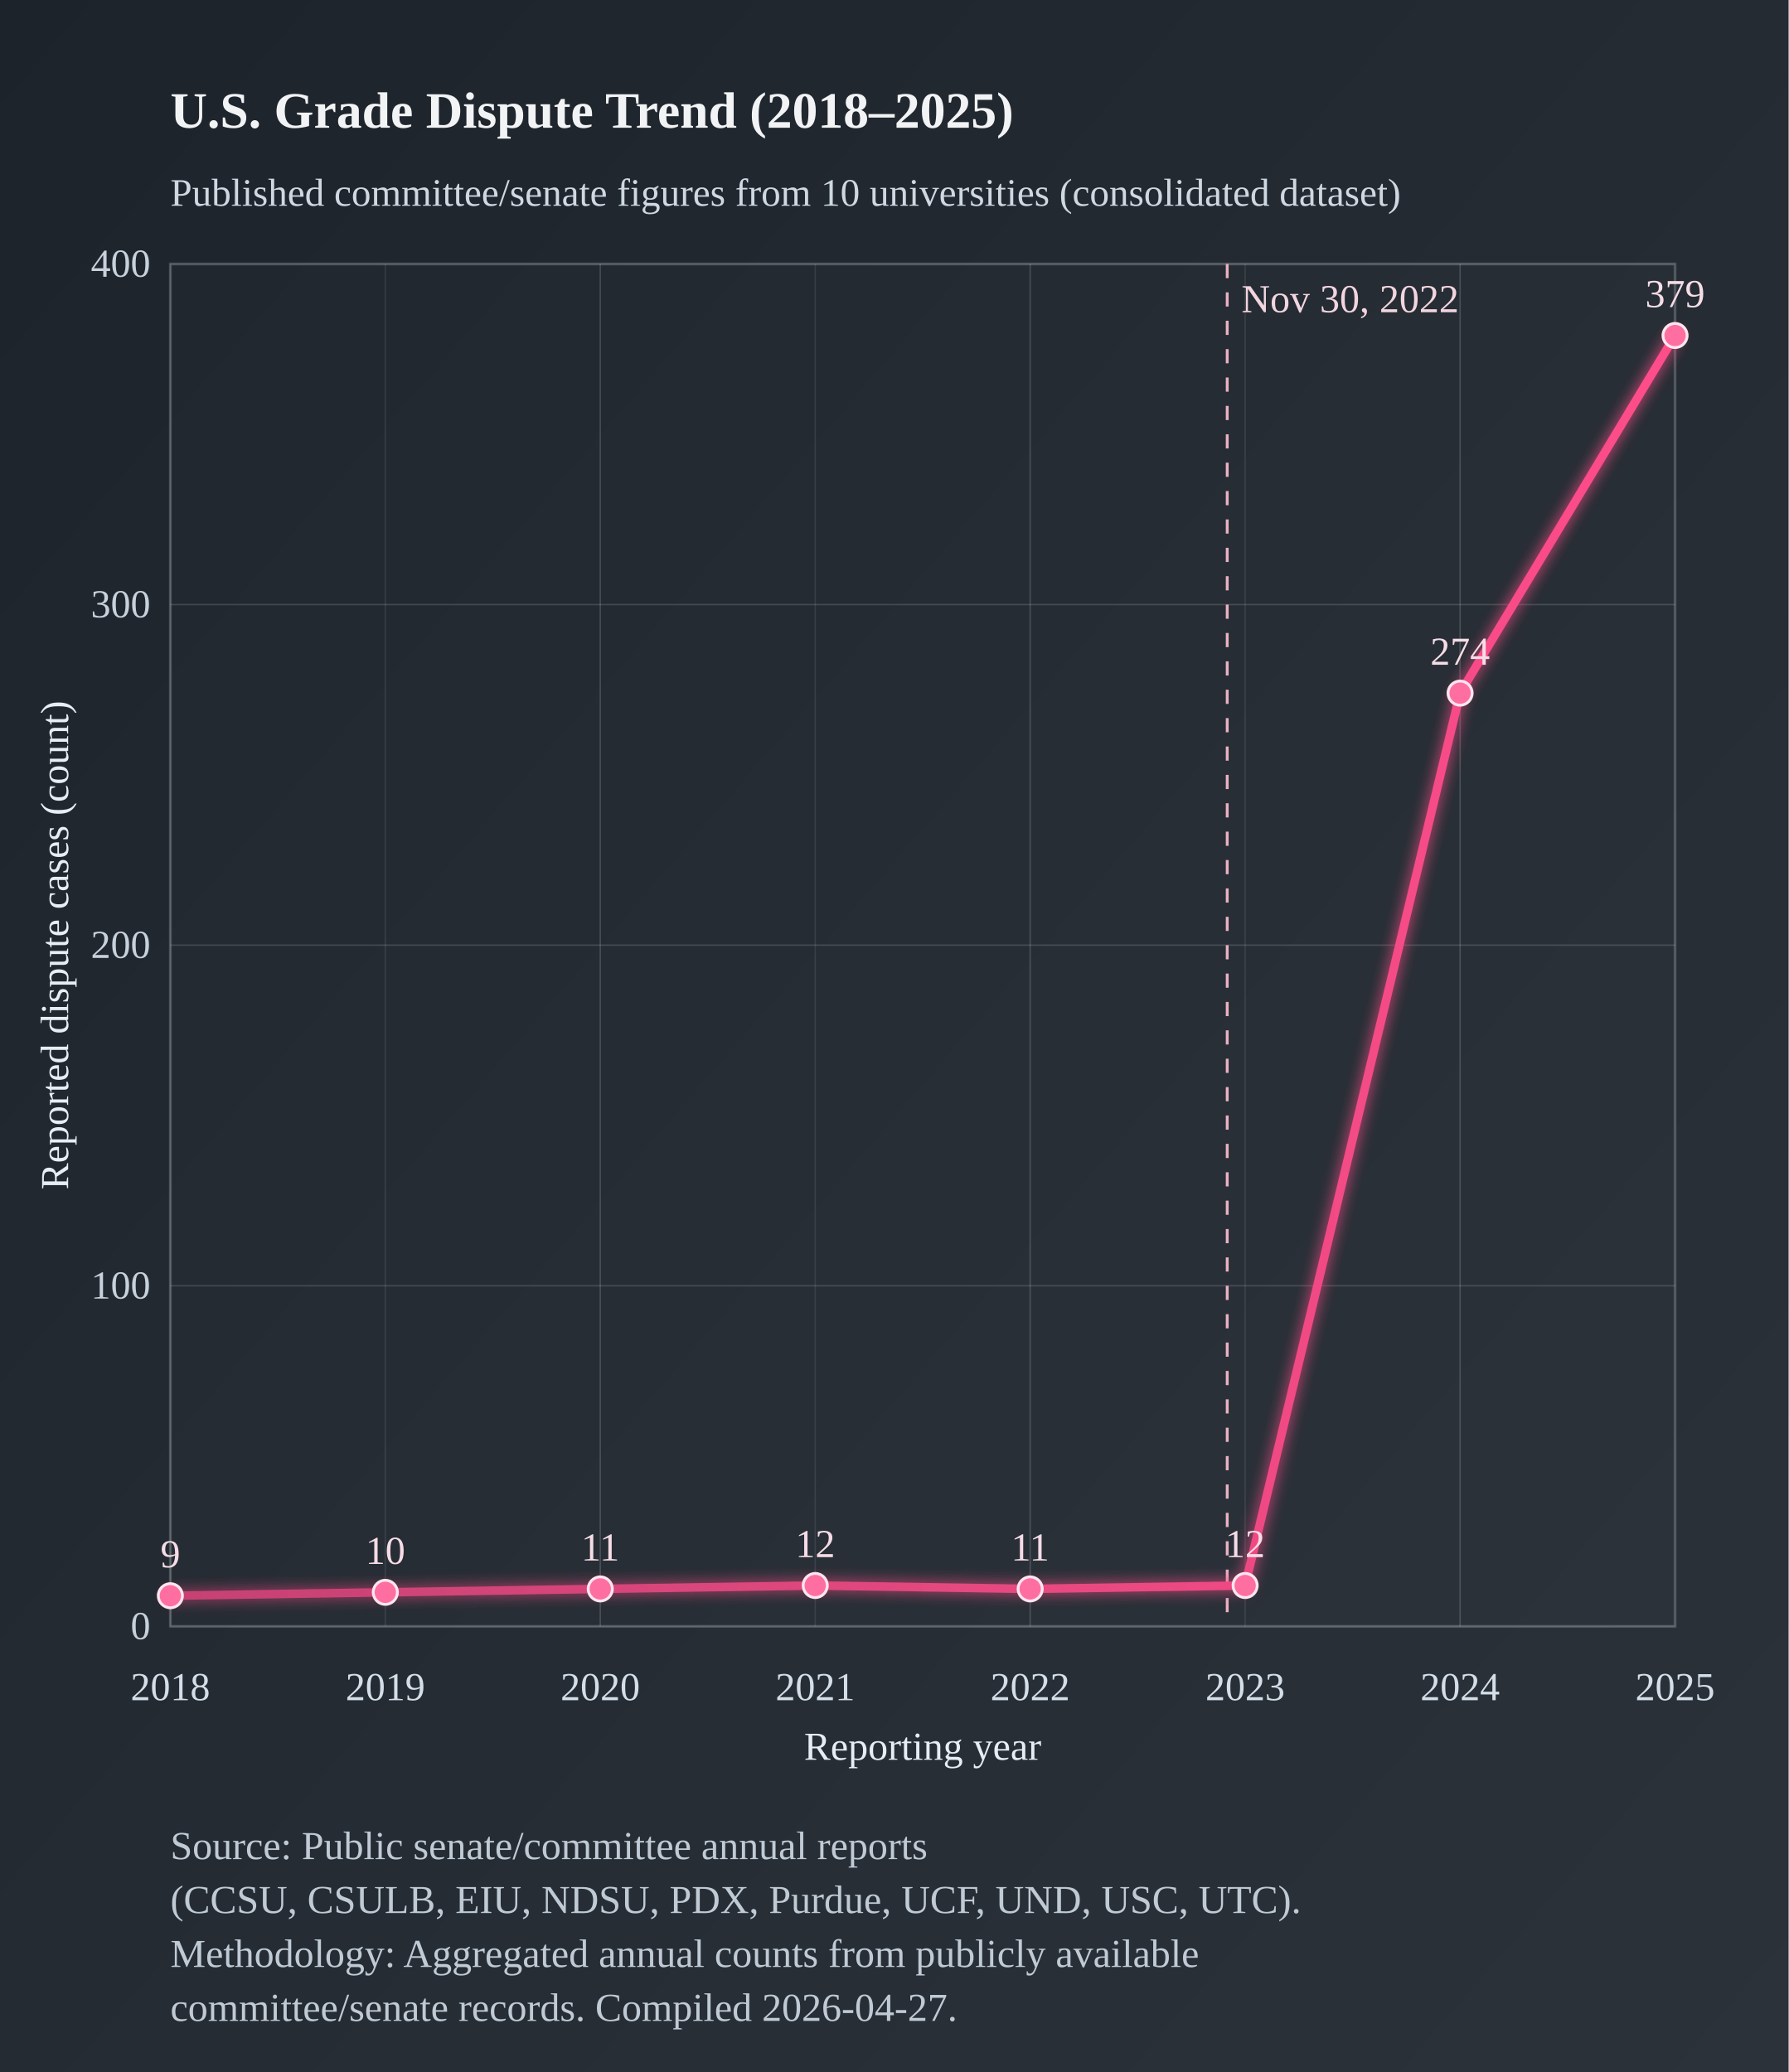
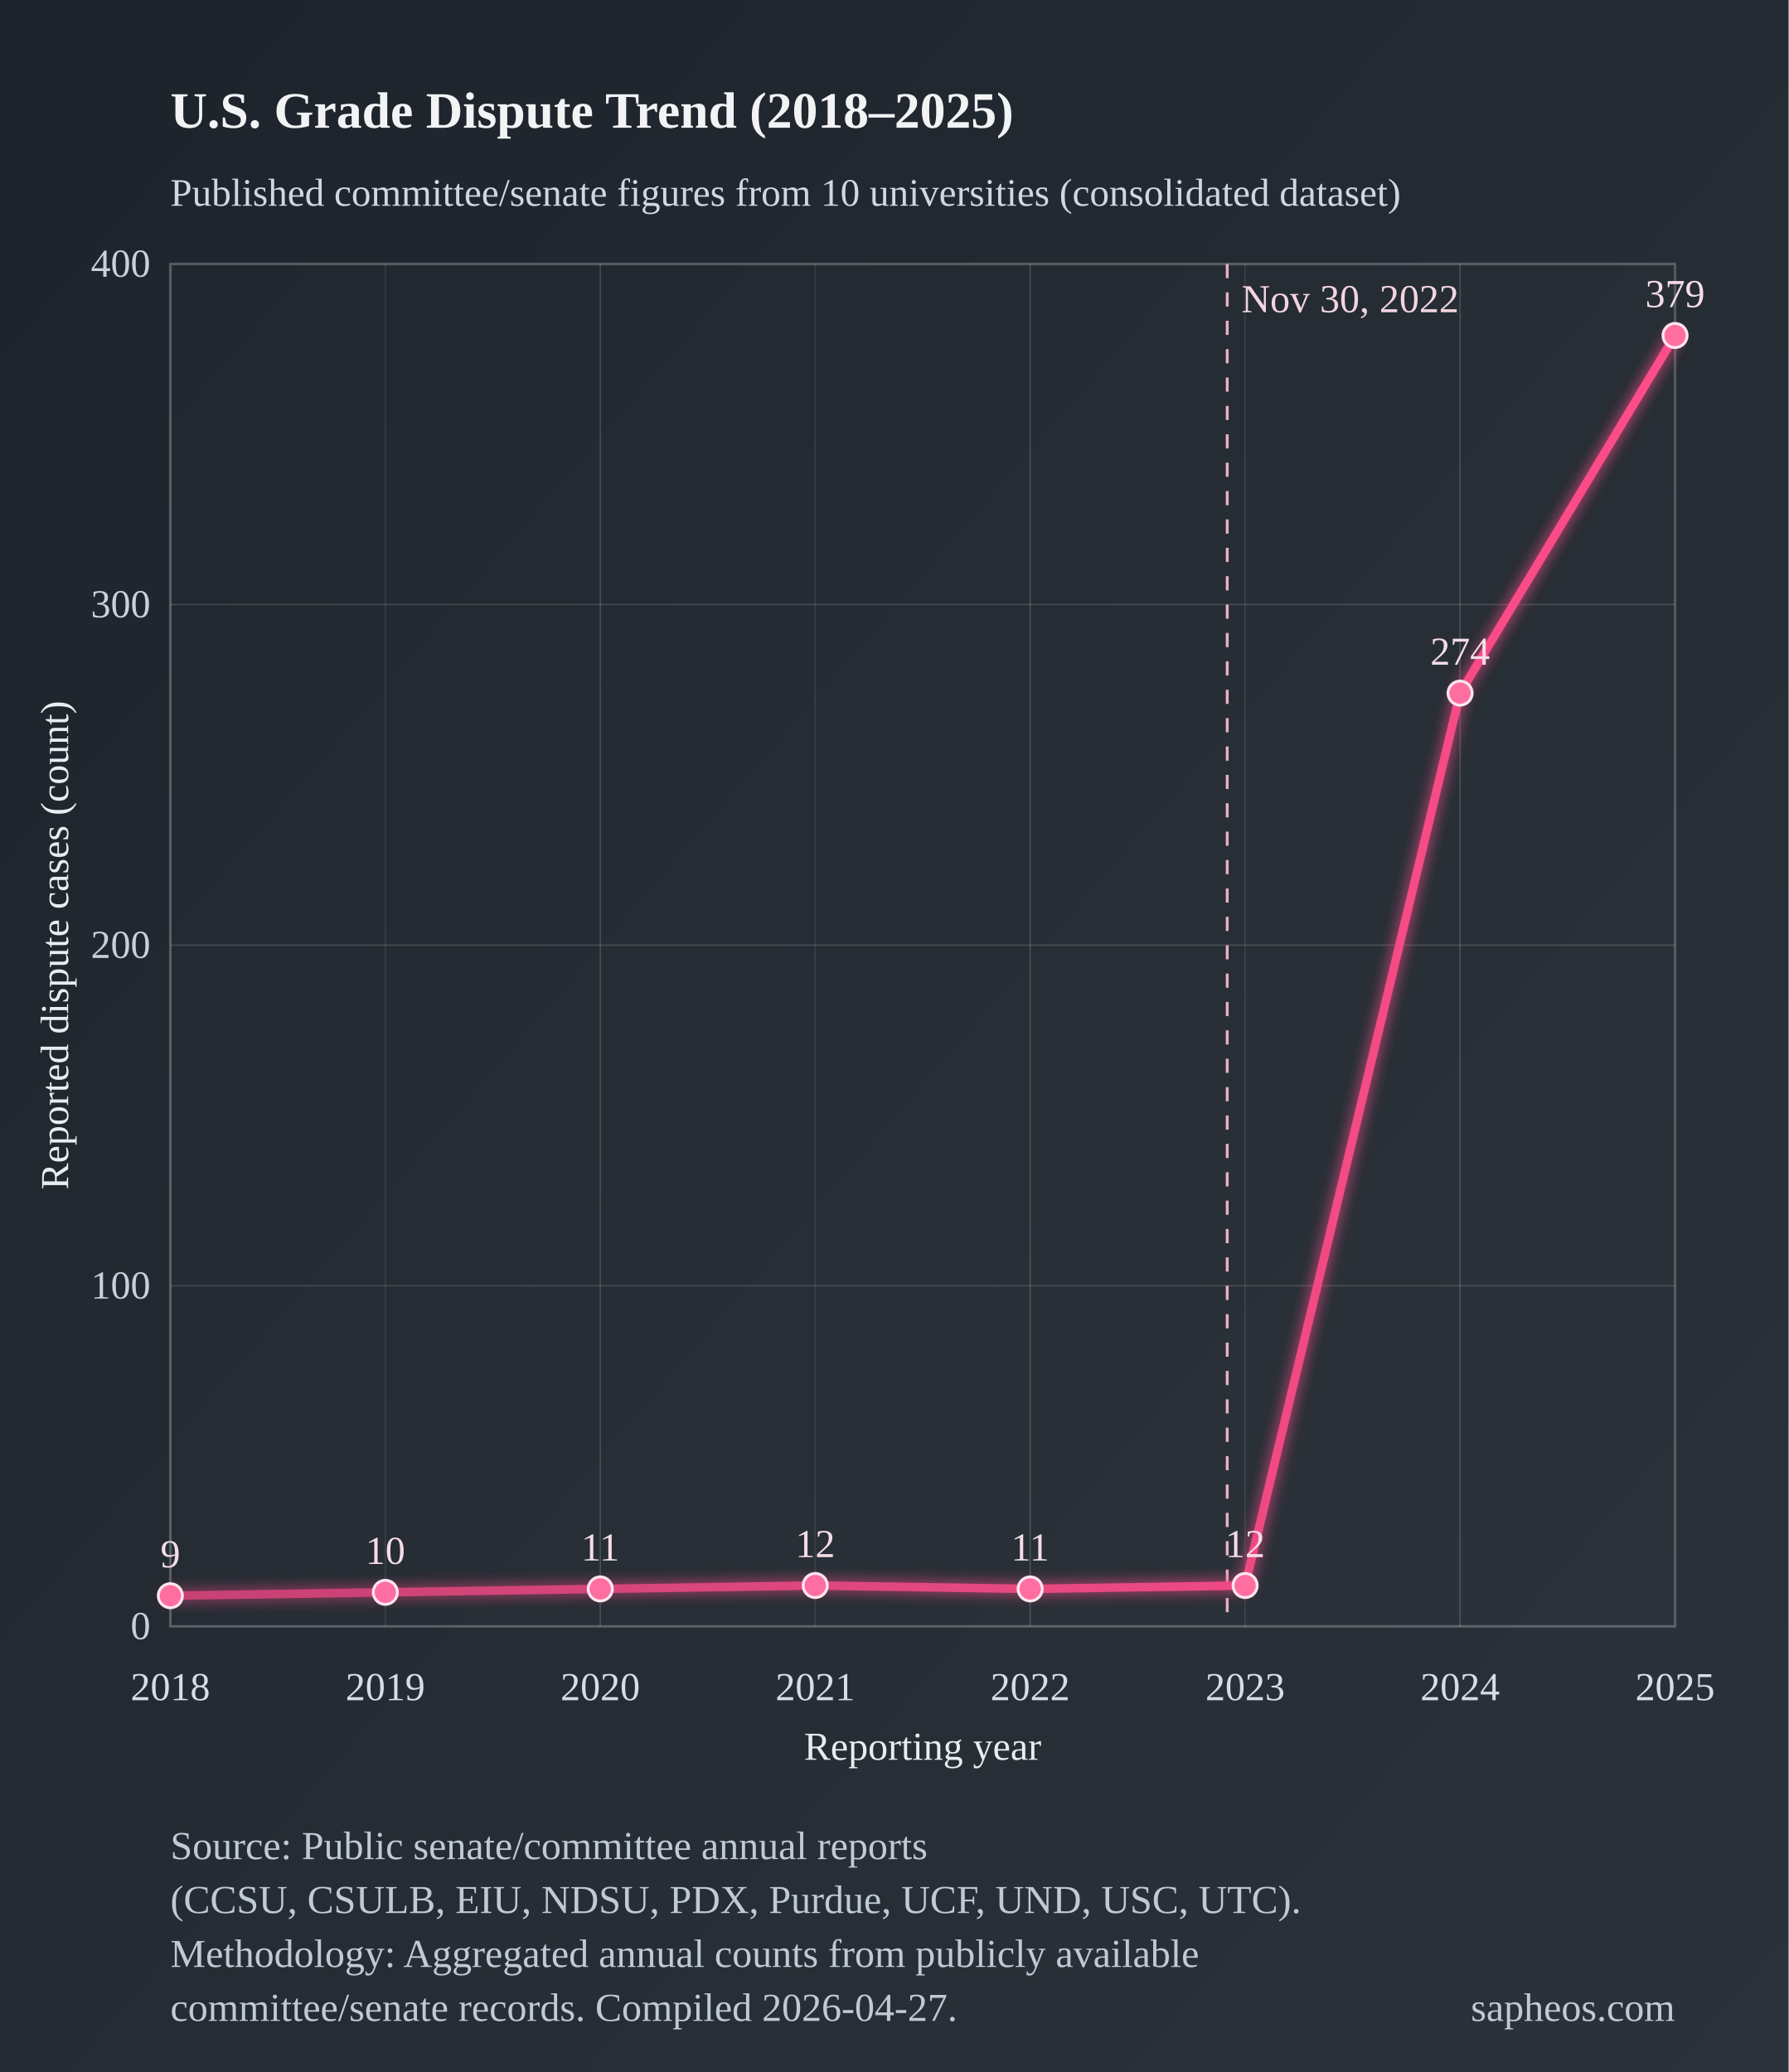
<svg xmlns="http://www.w3.org/2000/svg" width="1260" height="1460" viewBox="0 0 1260 1460">
  <defs>
    <linearGradient id="bg" x1="0" y1="0" x2="1" y2="1">
      <stop offset="0%" stop-color="#1D232B" />
      <stop offset="55%" stop-color="#252C33" />
      <stop offset="100%" stop-color="#2C323A" />
    </linearGradient>
    <linearGradient id="lineGrad" x1="0" y1="0" x2="1" y2="0">
      <stop offset="0%" stop-color="#C64273" />
      <stop offset="100%" stop-color="#FF4D8A" />
    </linearGradient>
    <filter id="glow" x="-30%" y="-30%" width="160%" height="160%">
      <feGaussianBlur stdDeviation="5" result="b" />
      <feMerge>
        <feMergeNode in="b" />
        <feMergeNode in="SourceGraphic" />
      </feMerge>
    </filter>
  </defs>
  <rect x="0" y="0" width="1260" height="1460" fill="url(#bg)" />
  <text x="120" y="90" fill="#F2F3F5" font-family="Source Sans 3, sans-serif" font-size="36" font-weight="700">U.S. Grade Dispute Trend (2018–2025)</text>
  <text x="120" y="145" fill="#CFD8E1" font-family="Source Sans 3, sans-serif" font-size="27.5" font-weight="400">Published committee/senate figures from 10 universities (consolidated dataset)</text>
  <rect x="120" y="186" width="1060" height="960" fill="rgba(255,255,255,0.01)" stroke="rgba(232,236,240,0.18)" stroke-width="2" />
  <line x1="120" y1="1146.00" x2="1180" y2="1146.00" stroke="rgba(232,236,240,0.16)" stroke-width="1" />
  <text x="106" y="1155.00" text-anchor="end" fill="#C7D1DB" font-family="Source Sans 3, sans-serif" font-size="28">0</text>
  <line x1="120" y1="906.00" x2="1180" y2="906.00" stroke="rgba(232,236,240,0.16)" stroke-width="1" />
  <text x="106" y="915.00" text-anchor="end" fill="#C7D1DB" font-family="Source Sans 3, sans-serif" font-size="28">100</text>
  <line x1="120" y1="666.00" x2="1180" y2="666.00" stroke="rgba(232,236,240,0.16)" stroke-width="1" />
  <text x="106" y="675.00" text-anchor="end" fill="#C7D1DB" font-family="Source Sans 3, sans-serif" font-size="28">200</text>
  <line x1="120" y1="426.00" x2="1180" y2="426.00" stroke="rgba(232,236,240,0.16)" stroke-width="1" />
  <text x="106" y="435.00" text-anchor="end" fill="#C7D1DB" font-family="Source Sans 3, sans-serif" font-size="28">300</text>
  <line x1="120" y1="186.00" x2="1180" y2="186.00" stroke="rgba(232,236,240,0.16)" stroke-width="1" />
  <text x="106" y="195.00" text-anchor="end" fill="#C7D1DB" font-family="Source Sans 3, sans-serif" font-size="28">400</text>
  <line x1="120.00" y1="186" x2="120.00" y2="1146" stroke="rgba(232,236,240,0.18)" stroke-width="1" />
  <text x="120.00" y="1198" text-anchor="middle" fill="#D4DEE8" font-family="Source Sans 3, sans-serif" font-size="28">2018</text>
  <line x1="271.43" y1="186" x2="271.43" y2="1146" stroke="rgba(232,236,240,0.10)" stroke-width="1" />
  <text x="271.43" y="1198" text-anchor="middle" fill="#D4DEE8" font-family="Source Sans 3, sans-serif" font-size="28">2019</text>
  <line x1="422.86" y1="186" x2="422.86" y2="1146" stroke="rgba(232,236,240,0.18)" stroke-width="1" />
  <text x="422.86" y="1198" text-anchor="middle" fill="#D4DEE8" font-family="Source Sans 3, sans-serif" font-size="28">2020</text>
  <line x1="574.29" y1="186" x2="574.29" y2="1146" stroke="rgba(232,236,240,0.10)" stroke-width="1" />
  <text x="574.29" y="1198" text-anchor="middle" fill="#D4DEE8" font-family="Source Sans 3, sans-serif" font-size="28">2021</text>
  <line x1="725.71" y1="186" x2="725.71" y2="1146" stroke="rgba(232,236,240,0.18)" stroke-width="1" />
  <text x="725.71" y="1198" text-anchor="middle" fill="#D4DEE8" font-family="Source Sans 3, sans-serif" font-size="28">2022</text>
  <line x1="877.14" y1="186" x2="877.14" y2="1146" stroke="rgba(232,236,240,0.10)" stroke-width="1" />
  <text x="877.14" y="1198" text-anchor="middle" fill="#D4DEE8" font-family="Source Sans 3, sans-serif" font-size="28">2023</text>
  <line x1="1028.57" y1="186" x2="1028.57" y2="1146" stroke="rgba(232,236,240,0.18)" stroke-width="1" />
  <text x="1028.57" y="1198" text-anchor="middle" fill="#D4DEE8" font-family="Source Sans 3, sans-serif" font-size="28">2024</text>
  <line x1="1180.00" y1="186" x2="1180.00" y2="1146" stroke="rgba(232,236,240,0.10)" stroke-width="1" />
  <text x="1180.00" y="1198" text-anchor="middle" fill="#D4DEE8" font-family="Source Sans 3, sans-serif" font-size="28">2025</text>
  <line x1="864.52" y1="186" x2="864.52" y2="1146" stroke="#EAB0C4" stroke-width="2" stroke-dasharray="10 10" />
  <text x="874.52" y="220" fill="#F2D5DF" font-family="Source Sans 3, sans-serif" font-size="28">Nov 30, 2022</text>
  <path d="M 120.00 1124.40 L 271.43 1122.00 L 422.86 1119.60 L 574.29 1117.20 L 725.71 1119.60 L 877.14 1117.20 L 1028.57 488.40 L 1180.00 236.40" fill="none" stroke="url(#lineGrad)" stroke-width="6" stroke-linecap="round" stroke-linejoin="round" filter="url(#glow)" />
  <circle cx="120.00" cy="1124.40" r="8.5" fill="#FF6EA0" stroke="#FDE6EF" stroke-width="2" />
  <text x="120.00" y="1104.40" text-anchor="middle" fill="#F5DCE6" font-family="Source Sans 3, sans-serif" font-size="28">9</text>
  <circle cx="271.43" cy="1122.00" r="8.5" fill="#FF6EA0" stroke="#FDE6EF" stroke-width="2" />
  <text x="271.43" y="1102.00" text-anchor="middle" fill="#F5DCE6" font-family="Source Sans 3, sans-serif" font-size="28">10</text>
  <circle cx="422.86" cy="1119.60" r="8.5" fill="#FF6EA0" stroke="#FDE6EF" stroke-width="2" />
  <text x="422.86" y="1099.60" text-anchor="middle" fill="#F5DCE6" font-family="Source Sans 3, sans-serif" font-size="28">11</text>
  <circle cx="574.29" cy="1117.20" r="8.5" fill="#FF6EA0" stroke="#FDE6EF" stroke-width="2" />
  <text x="574.29" y="1097.20" text-anchor="middle" fill="#F5DCE6" font-family="Source Sans 3, sans-serif" font-size="28">12</text>
  <circle cx="725.71" cy="1119.60" r="8.5" fill="#FF6EA0" stroke="#FDE6EF" stroke-width="2" />
  <text x="725.71" y="1099.60" text-anchor="middle" fill="#F5DCE6" font-family="Source Sans 3, sans-serif" font-size="28">11</text>
  <circle cx="877.14" cy="1117.20" r="8.5" fill="#FF6EA0" stroke="#FDE6EF" stroke-width="2" />
  <text x="877.14" y="1097.20" text-anchor="middle" fill="#F5DCE6" font-family="Source Sans 3, sans-serif" font-size="28">12</text>
  <circle cx="1028.57" cy="488.40" r="8.5" fill="#FF6EA0" stroke="#FDE6EF" stroke-width="2" />
  <text x="1028.57" y="468.40" text-anchor="middle" fill="#F5DCE6" font-family="Source Sans 3, sans-serif" font-size="28">274</text>
  <circle cx="1180.00" cy="236.40" r="8.5" fill="#FF6EA0" stroke="#FDE6EF" stroke-width="2" />
  <text x="1180.00" y="216.40" text-anchor="middle" fill="#F5DCE6" font-family="Source Sans 3, sans-serif" font-size="28">379</text>
  <text x="650.00" y="1240" text-anchor="middle" fill="#E6EDF3" font-family="Source Sans 3, sans-serif" font-size="28">Reporting year</text>
  <text x="120" y="1310" fill="#BFCAD5" font-family="Source Sans 3, sans-serif" font-size="28" font-weight="500">Source: Public senate/committee annual reports</text>
  <text x="120" y="1348" fill="#BFCAD5" font-family="Source Sans 3, sans-serif" font-size="28" font-weight="500">(CCSU, CSULB, EIU, NDSU, PDX, Purdue, UCF, UND, USC, UTC).</text>
  <text x="120" y="1386" fill="#BFCAD5" font-family="Source Sans 3, sans-serif" font-size="28" font-weight="500">Methodology: Aggregated annual counts from publicly available</text>
  <text x="120" y="1424" fill="#BFCAD5" font-family="Source Sans 3, sans-serif" font-size="28" font-weight="500">committee/senate records. Compiled 2026-04-27.</text>
+   <text x="1180" y="1424" text-anchor="end" fill="#BFCAD5" font-family="Source Sans 3, sans-serif" font-size="28" font-weight="500">sapheos.com</text>
  <text x="48" y="666.00" text-anchor="middle" transform="rotate(-90 48 666.00)" fill="#E6EDF3" font-family="Source Sans 3, sans-serif" font-size="28">Reported dispute cases (count)</text>
</svg>
